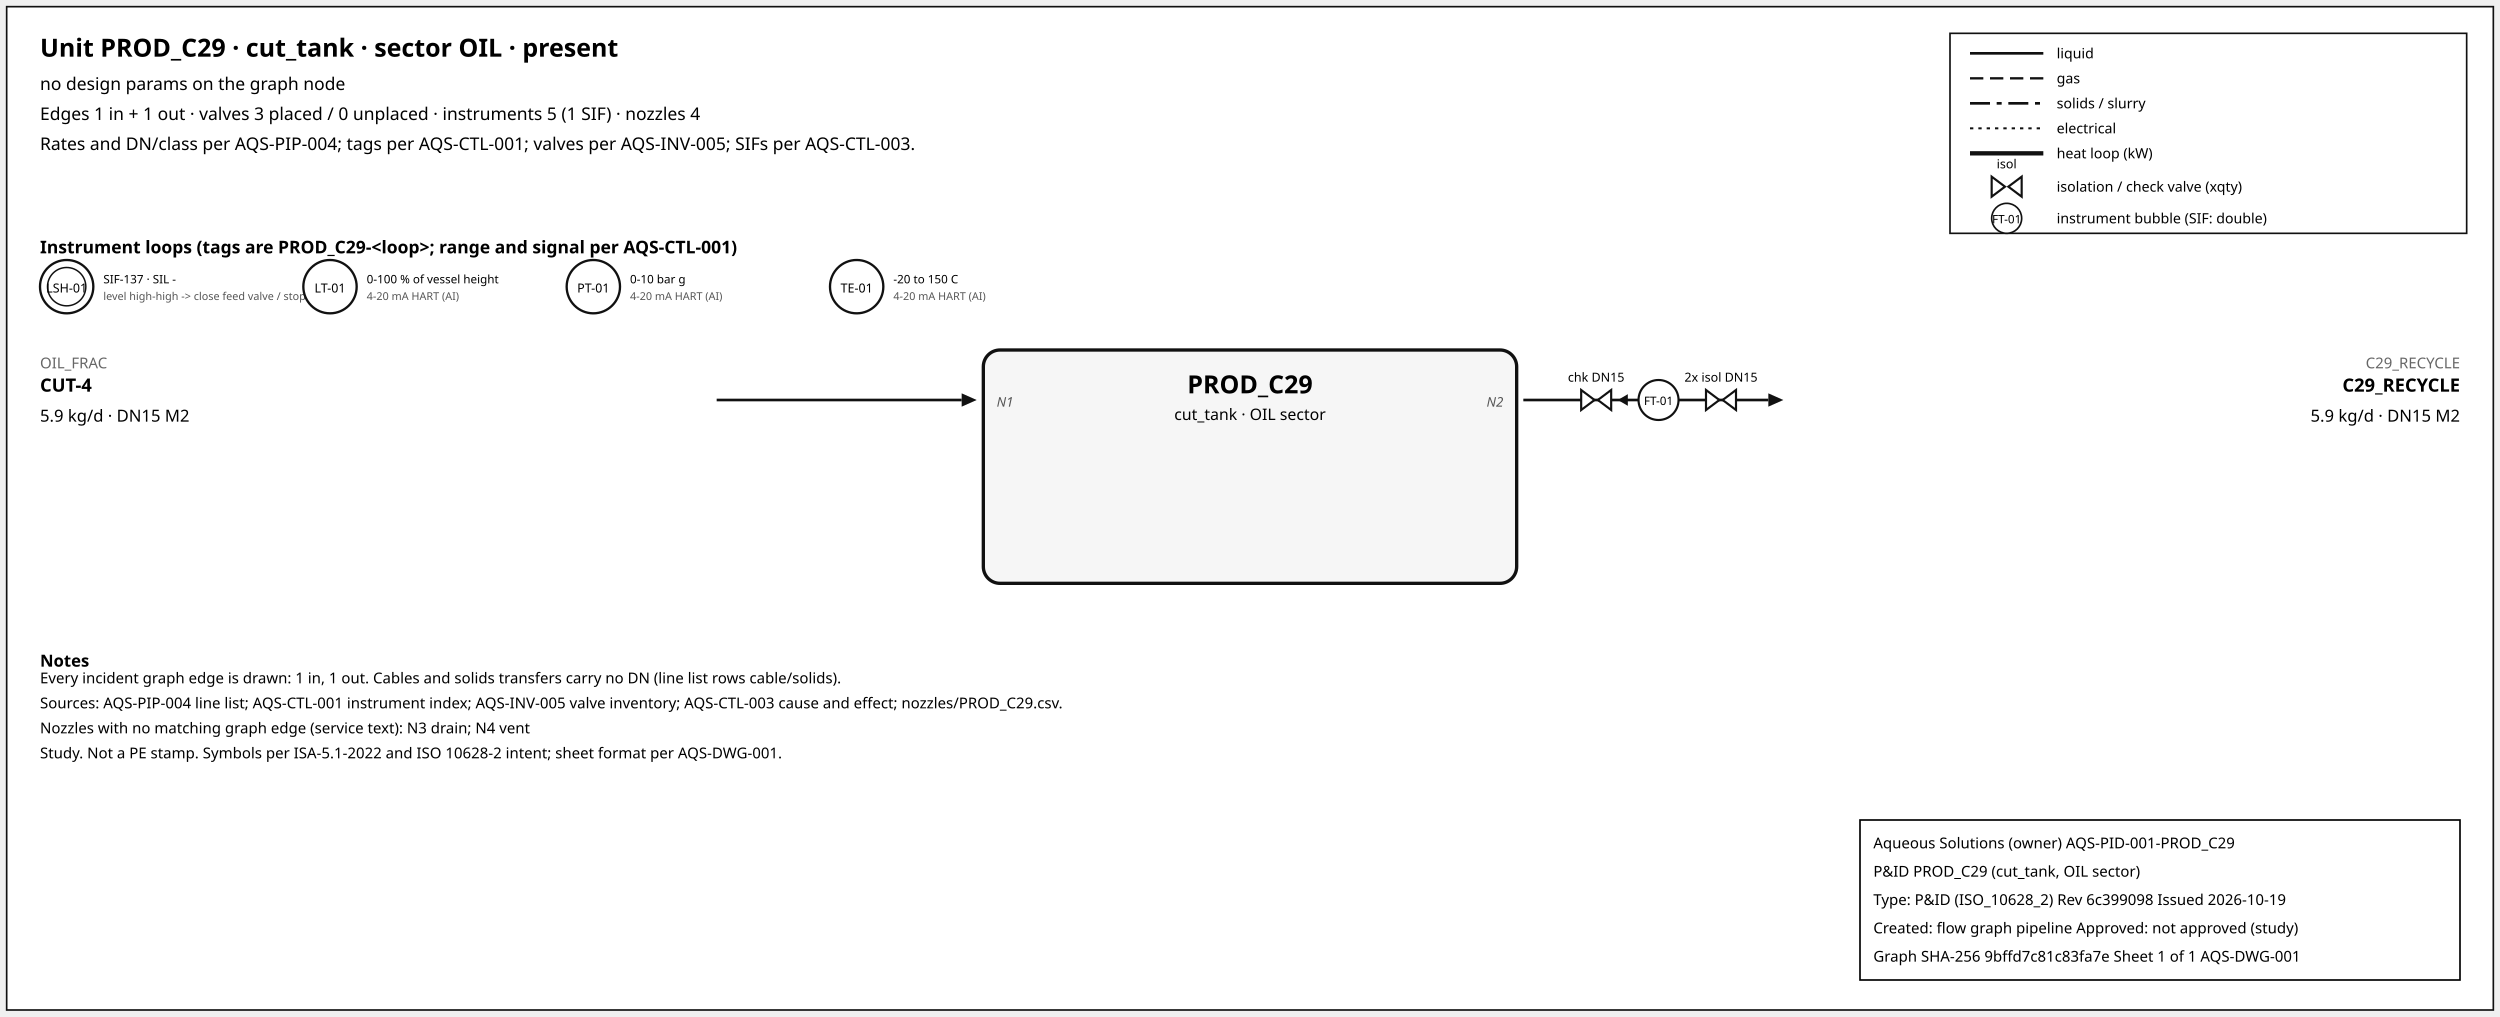
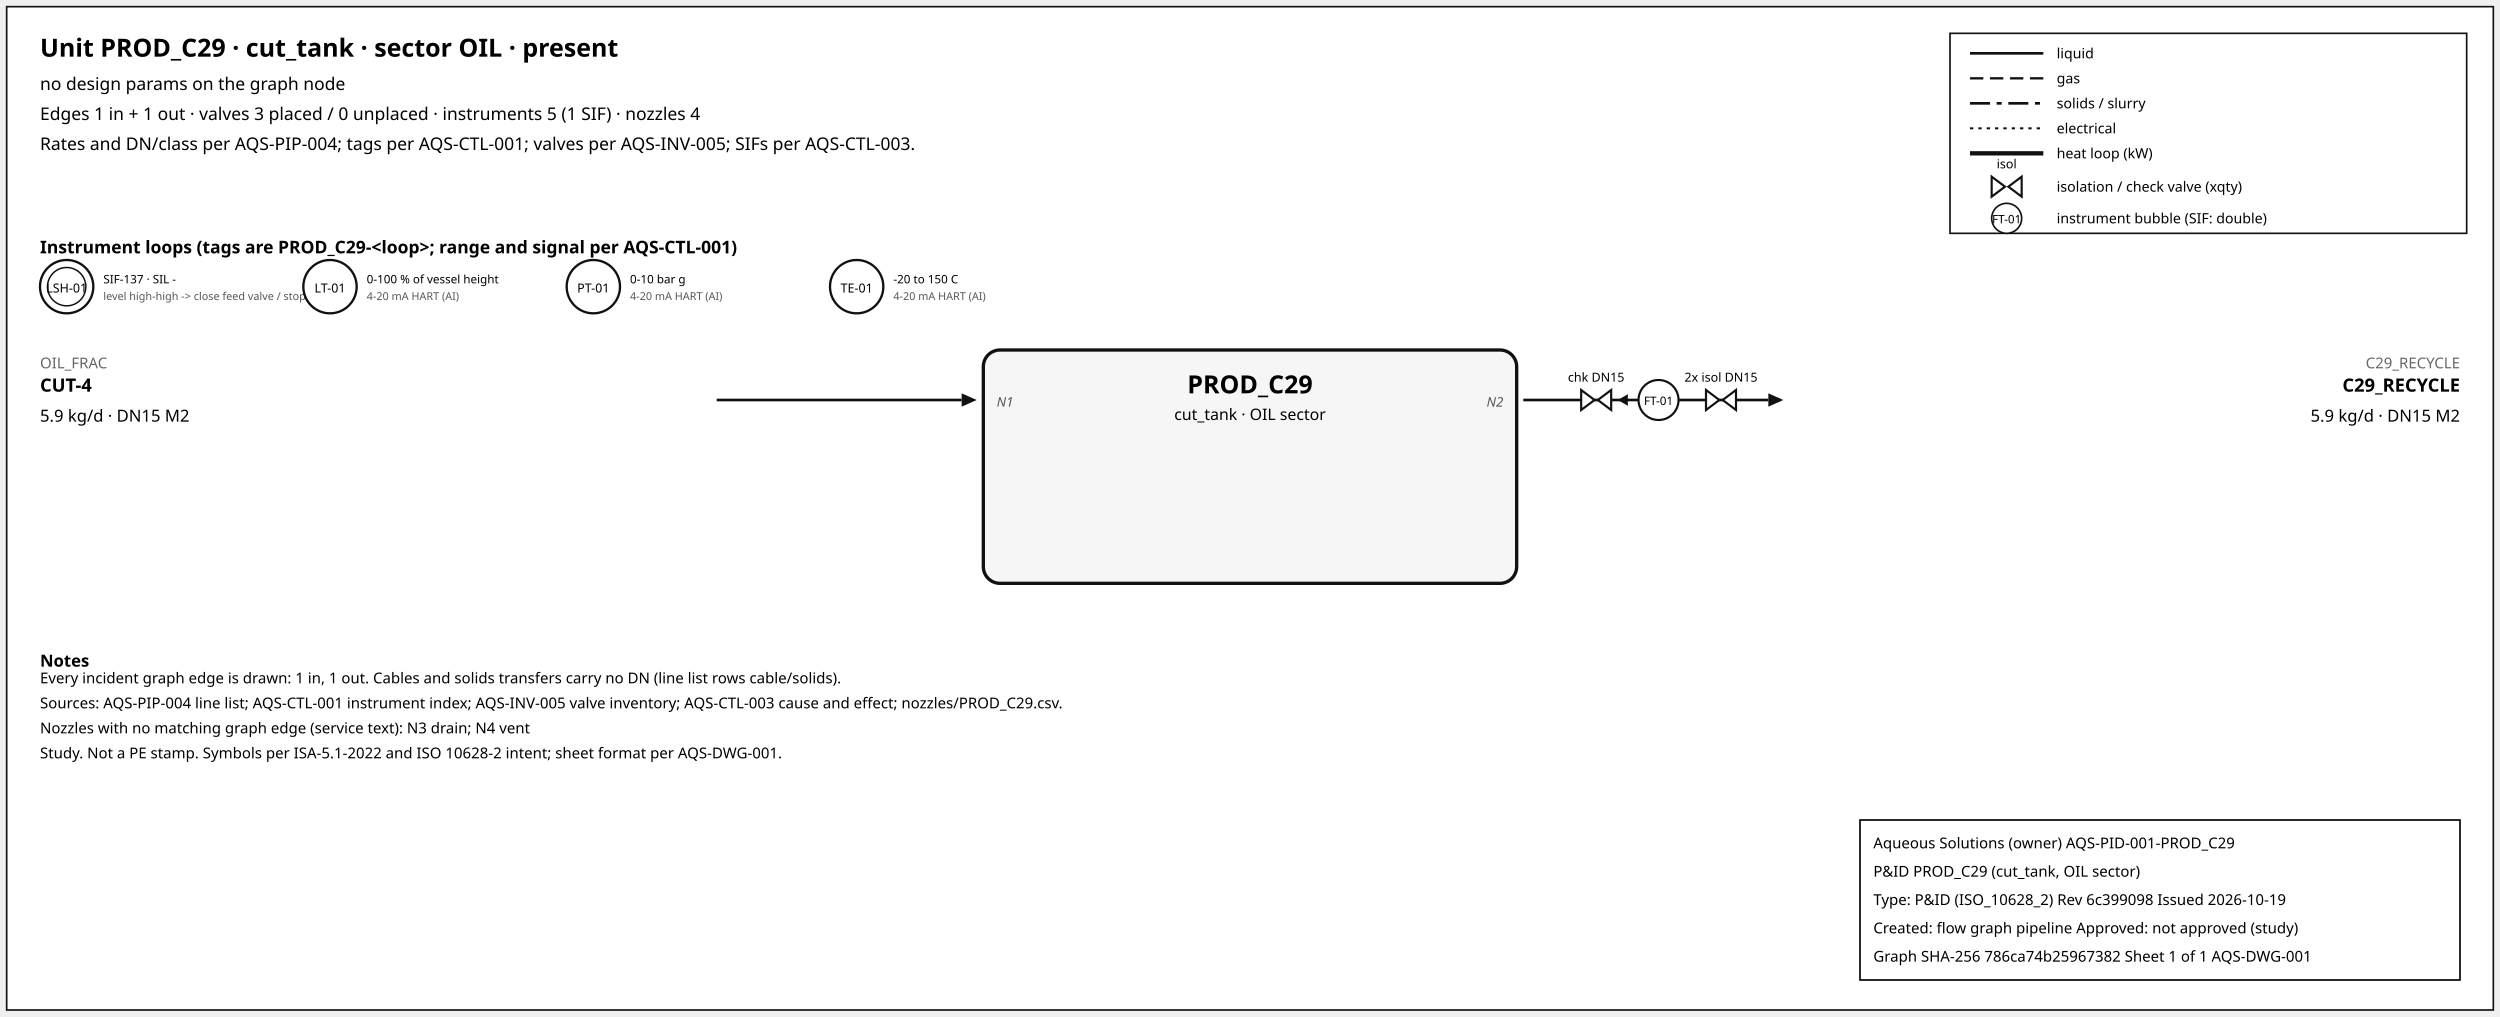
<svg xmlns="http://www.w3.org/2000/svg" width="1500" height="610" font-family="sans-serif">
  <rect x="4" y="4" width="1492" height="602" fill="white" stroke="#111" />
  <text x="24" y="34" font-size="15" font-weight="600">Unit PROD_C29 · cut_tank · sector OIL · present</text>
  <text x="24" y="54" font-size="10.5">no design params on the graph node</text>
  <text x="24" y="72" font-size="10.5">Edges 1 in + 1 out · valves 3 placed / 0 unplaced · instruments 5 (1 SIF) · nozzles 4</text>
  <text x="24" y="90" font-size="10.5">Rates and DN/class per AQS-PIP-004; tags per AQS-CTL-001; valves per AQS-INV-005; SIFs per AQS-CTL-003.</text>
  <rect x="1170" y="20" width="310" height="120" fill="white" stroke="#111" />
  <line x1="1182" y1="32" x2="1226" y2="32" stroke="#111" stroke-width="1.6" />
  <text x="1234" y="35" font-size="8.5">liquid</text>
  <line x1="1182" y1="47" x2="1226" y2="47" stroke="#111" stroke-width="1.4" stroke-dasharray="8,4" />
  <text x="1234" y="50" font-size="8.5">gas</text>
  <line x1="1182" y1="62" x2="1226" y2="62" stroke="#111" stroke-width="1.6" stroke-dasharray="12,4,3,4" />
  <text x="1234" y="65" font-size="8.5">solids / slurry</text>
  <line x1="1182" y1="77" x2="1226" y2="77" stroke="#111" stroke-width="1.2" stroke-dasharray="2,3" />
  <text x="1234" y="80" font-size="8.5">electrical</text>
  <line x1="1182" y1="92" x2="1226" y2="92" stroke="#111" stroke-width="2.6" />
  <text x="1234" y="95" font-size="8.5">heat loop (kW)</text>
  <path d="M 1195.0,106 L 1203.0,112 L 1195.0,118 Z M 1213.0,106 L 1205.0,112 L 1213.0,118 Z" fill="white" stroke="#111" stroke-width="1.3" />
  <text x="1204.0" y="101.0" font-size="7.5" text-anchor="middle">isol</text>
  <text x="1234" y="115" font-size="8.5">isolation / check valve (xqty)</text>
  <circle cx="1204" cy="131" r="9" fill="white" stroke="#111" />
  <text x="1204" y="134" font-size="7" text-anchor="middle">FT-01</text>
  <text x="1234" y="134" font-size="8.5">instrument bubble (SIF: double)</text>
  <text x="24" y="152" font-size="10.5" font-weight="600">Instrument loops (tags are PROD_C29-&lt;loop&gt;; range and signal per AQS-CTL-001)</text>
  <circle cx="40" cy="172" r="16" fill="white" stroke="#111" stroke-width="1.4" />
  <circle cx="40" cy="172" r="11.5" fill="none" stroke="#111" stroke-width="0.9" />
  <text x="40" y="175.5" font-size="7.5" text-anchor="middle">LSH-01</text>
  <text x="62" y="170" font-size="7">SIF-137 · SIL -</text>
  <text x="62" y="180" font-size="6.5" fill="#555">level high-high -&gt; close feed valve / stop f</text>
  <circle cx="198" cy="172" r="16" fill="white" stroke="#111" stroke-width="1.4" />
  <text x="198" y="175.5" font-size="7.5" text-anchor="middle">LT-01</text>
  <text x="220" y="170" font-size="7">0-100 % of vessel height</text>
  <text x="220" y="180" font-size="6.5" fill="#555">4-20 mA HART (AI)</text>
  <circle cx="356" cy="172" r="16" fill="white" stroke="#111" stroke-width="1.4" />
  <text x="356" y="175.5" font-size="7.5" text-anchor="middle">PT-01</text>
  <text x="378" y="170" font-size="7">0-10 bar g</text>
  <text x="378" y="180" font-size="6.5" fill="#555">4-20 mA HART (AI)</text>
  <circle cx="514" cy="172" r="16" fill="white" stroke="#111" stroke-width="1.4" />
  <text x="514" y="175.5" font-size="7.5" text-anchor="middle">TE-01</text>
  <text x="536" y="170" font-size="7">-20 to 150 C</text>
  <text x="536" y="180" font-size="6.5" fill="#555">4-20 mA HART (AI)</text>
  <rect x="590" y="210" width="320" height="140" rx="10" fill="#f6f6f6" stroke="#111" stroke-width="2" />
  <text x="750.0" y="236" font-size="15" font-weight="700" text-anchor="middle">PROD_C29</text>
  <text x="750.0" y="252" font-size="9.5" text-anchor="middle">cut_tank · OIL sector</text>
  <line x1="430" y1="240" x2="577" y2="240" stroke="#111" stroke-width="1.6" class="edge-in" />
  <polygon points="586,240 577,236 577,244" fill="#111" />
  <text x="24" y="221" font-size="9" fill="#666" text-anchor="start">OIL_FRAC</text>
  <text x="24" y="235" font-size="11" font-weight="600" text-anchor="start">CUT-4</text>
  <text x="24" y="253" font-size="10" text-anchor="start">5.9 kg/d · DN15 M2</text>
  <text x="598" y="244" font-size="8" font-style="italic" fill="#555" text-anchor="start">N1</text>
  <line x1="914" y1="240" x2="1061" y2="240" stroke="#111" stroke-width="1.6" class="edge-out" />
  <polygon points="1070,240 1061,236 1061,244" fill="#111" />
  <text x="1476" y="221" font-size="9" fill="#666" text-anchor="end">C29_RECYCLE</text>
  <text x="1476" y="235" font-size="11" font-weight="600" text-anchor="end">C29_RECYCLE</text>
  <text x="1476" y="253" font-size="10" text-anchor="end">5.9 kg/d · DN15 M2</text>
  <text x="902" y="244" font-size="8" font-style="italic" fill="#555" text-anchor="end">N2</text>
  <line x1="979.7" y1="240" x2="971.7" y2="240" stroke="#111" stroke-width="1.2" />
  <polygon points="970.7,240 976.7,236.5 976.7,243.5" fill="#111" />
  <path d="M 948.7,234 L 956.7,240 L 948.7,246 Z M 966.7,234 L 958.7,240 L 966.7,246 Z" fill="white" stroke="#111" stroke-width="1.3" />
  <text x="957.7" y="229.0" font-size="7.5" text-anchor="middle">chk DN15</text>
  <path d="M 1023.6,234 L 1031.6,240 L 1023.6,246 Z M 1041.6,234 L 1033.6,240 L 1041.6,246 Z" fill="white" stroke="#111" stroke-width="1.3" />
  <text x="1032.6" y="229.0" font-size="7.5" text-anchor="middle">2x isol DN15</text>
  <circle cx="995.12" cy="240" r="12" fill="white" stroke="#111" stroke-width="1.3" />
  <text x="995.12" y="243" font-size="7" text-anchor="middle">FT-01</text>
  <text x="24" y="400" font-size="10" font-weight="600">Notes</text>
  <text x="24" y="410" font-size="9">Every incident graph edge is drawn: 1 in, 1 out. Cables and solids transfers carry no DN (line list rows cable/solids).</text>
  <text x="24" y="425" font-size="9">Sources: AQS-PIP-004 line list; AQS-CTL-001 instrument index; AQS-INV-005 valve inventory; AQS-CTL-003 cause and effect; nozzles/PROD_C29.csv.</text>
  <text x="24" y="440" font-size="9">Nozzles with no matching graph edge (service text): N3 drain; N4 vent</text>
  <text x="24" y="455" font-size="9">Study. Not a PE stamp. Symbols per ISA-5.1-2022 and ISO 10628-2 intent; sheet format per AQS-DWG-001.</text>
  <g id="aqs-title-block">
    <rect x="1116" y="492" width="360" height="96" fill="white" stroke="black" stroke-width="1" />
    <text x="1124" y="509" font-size="9">Aqueous Solutions (owner)   AQS-PID-001-PROD_C29</text>
    <text x="1124" y="526" font-size="9">P&amp;ID PROD_C29 (cut_tank, OIL sector)</text>
    <text x="1124" y="543" font-size="9">Type: P&amp;ID (ISO_10628_2)   Rev 6c399098   Issued 2026-10-19</text>
    <text x="1124" y="560" font-size="9">Created: flow graph pipeline   Approved: not approved (study)</text>
-     <text x="1124" y="577" font-size="9">Graph SHA-256 9bffd7c81c83fa7e   Sheet 1 of 1   AQS-DWG-001</text>
+     <text x="1124" y="577" font-size="9">Graph SHA-256 786ca74b25967382   Sheet 1 of 1   AQS-DWG-001</text>
  </g>
</svg>
